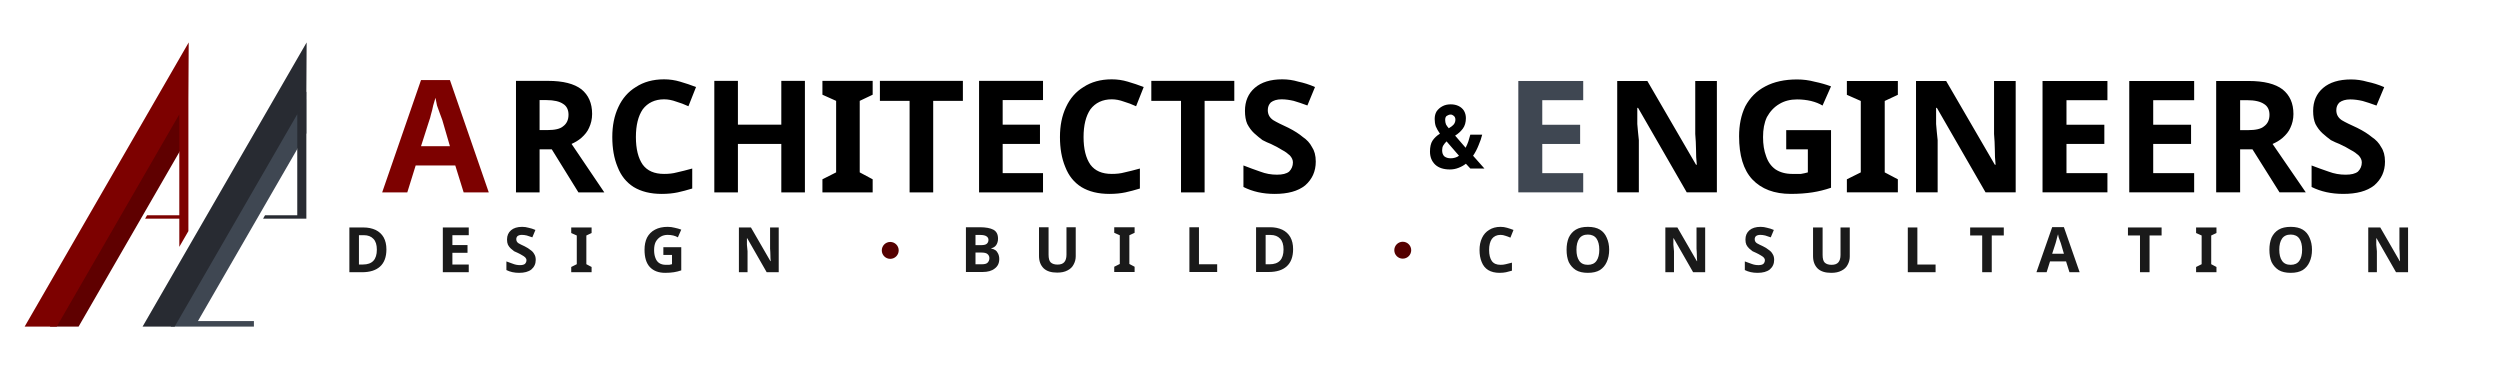
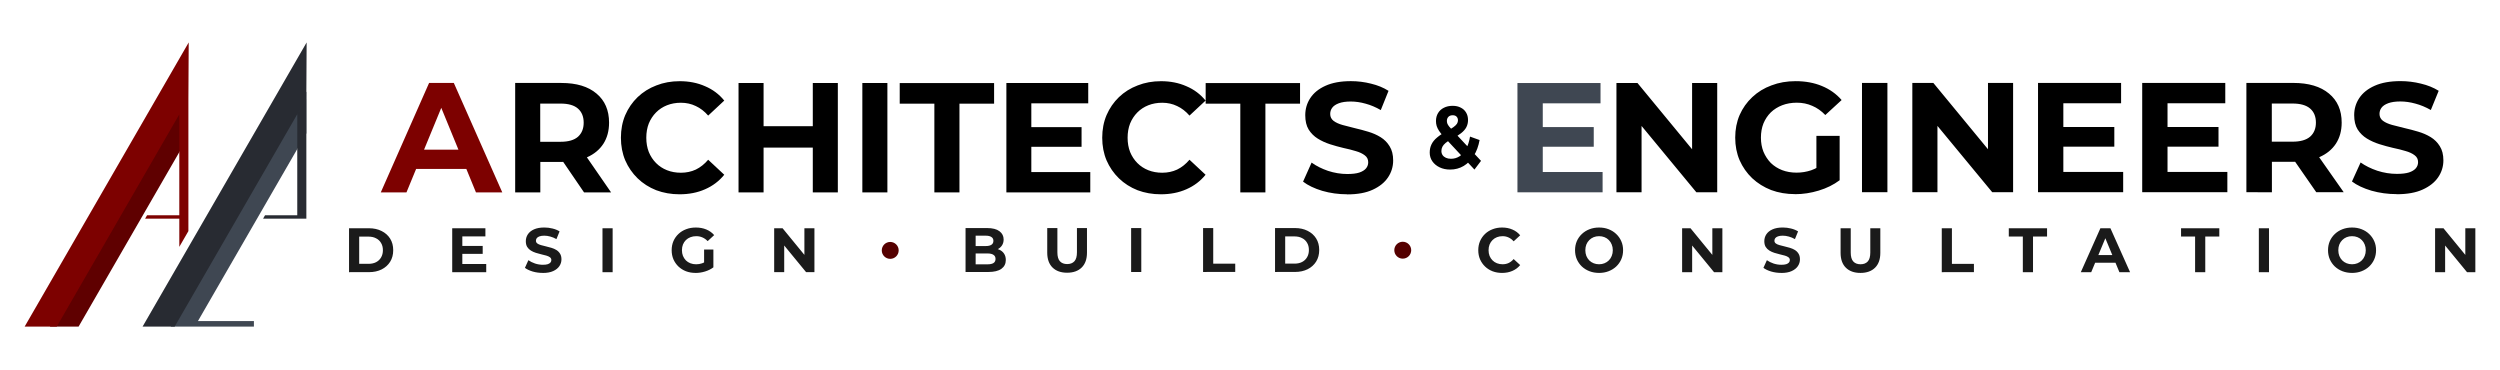
<svg xmlns="http://www.w3.org/2000/svg" width="210mm" height="31mm" viewBox="0 0 210 31" version="1.1" id="svg1" xml:space="preserve">
  <defs id="defs1" />
  <g id="g12" transform="matrix(1.659358,0,0,1.659357,-131.3307,-62.18175)">
    <g id="g1" transform="matrix(0.04677917,0,0,0.04677917,72.11738,35.11957)" style="display:inline">
      <g id="layer1-8" style="display:inline" transform="translate(104.4531,25.97731)">
        <g id="g5" transform="matrix(1.250638,0,0,1.250638,-62.65939,-62.65939)">
          <path style="fill:#5f0000;fill-opacity:1;stroke-width:0.265" d="m 129.901,352.175 h 24.799 l 87.763,-152.01 v -43.38 z" id="path5" />
          <path id="path3" style="display:inline;fill:#7d0100;fill-opacity:1;stroke-width:0.265" d="M 250,106.282 108.034,352.175 h 27.771 L 241.853,168.495 v 87.339 h -27.889 l -1.694,2.934 h 29.592 v 24.396 l 7.864,-13.62 V 154.86 Z" />
        </g>
        <g id="g8" transform="matrix(1.250638,0,0,1.250638,-62.65939,-62.65939)">
          <path id="path8" style="display:inline;fill:#3f4752;fill-opacity:1;stroke-width:0.346" d="M 351.8,148.841 234.421,352.175 h 3.425 17.369 51.2 v -4.801 h -48.428 l 93.813,-162.489 z" />
          <path id="path4-5" style="display:inline;fill:#282b32;fill-opacity:1;stroke-width:0.265" d="M 352.041,106.282 210.075,352.175 h 27.771 L 351.766,154.86 Z m -0.241,48.578 -7.872,13.607 v 87.366 h -27.889 l -1.694,2.934 h 25.606 3.986 7.864 z" />
        </g>
      </g>
    </g>
    <g id="g2" transform="matrix(0.993938,0,0,0.9311547,23.42179,4.805425)" style="display:inline">
+       <path style="font-weight:bold;font-size:4.327px;font-family:Montserrat;-inkscape-font-specification:'Montserrat Bold';letter-spacing:-0.032px;stroke-width:0.361" d="m 145.671,39.888 -1.761,-1.636 q -0.151,-0.138 -0.242,-0.26 -0.091,-0.121 -0.134,-0.238 -0.039,-0.117 -0.039,-0.242 0,-0.221 0.117,-0.389 0.117,-0.169 0.329,-0.26 0.212,-0.095 0.498,-0.095 0.264,0 0.454,0.087 0.195,0.082 0.303,0.238 0.112,0.156 0.112,0.372 0,0.19 -0.095,0.35 -0.095,0.156 -0.299,0.294 -0.199,0.138 -0.524,0.281 -0.221,0.1 -0.35,0.195 -0.125,0.091 -0.182,0.186 -0.056,0.095 -0.056,0.212 0,0.108 0.065,0.195 0.069,0.087 0.19,0.134 0.121,0.048 0.286,0.048 0.264,0 0.485,-0.121 0.221,-0.125 0.372,-0.368 0.156,-0.247 0.221,-0.597 l 0.541,0.169 q -0.091,0.441 -0.325,0.766 -0.234,0.325 -0.575,0.502 -0.342,0.177 -0.766,0.177 -0.333,0 -0.593,-0.108 -0.26,-0.108 -0.411,-0.294 -0.151,-0.186 -0.151,-0.428 0,-0.225 0.1,-0.402 0.1,-0.182 0.316,-0.337 0.216,-0.16 0.55,-0.312 0.242,-0.112 0.381,-0.199 0.138,-0.087 0.195,-0.164 0.056,-0.082 0.056,-0.164 0,-0.112 -0.078,-0.182 -0.074,-0.069 -0.221,-0.069 -0.156,0 -0.242,0.078 -0.086,0.078 -0.086,0.199 0,0.065 0.026,0.13 0.026,0.061 0.1,0.143 0.074,0.078 0.208,0.203 l 1.597,1.48 z" id="text7" transform="scale(0.900371,1.110653)" aria-label="&amp;" />
      <g id="g9" transform="matrix(2.481616,0,0,2.675547,-149.3197,-72.18268)">
-         <text xml:space="preserve" style="font-style:normal;font-variant:normal;font-weight:bold;font-stretch:normal;font-size:3.175px;font-family:Montserrat;-inkscape-font-specification:'Montserrat Bold';text-align:start;letter-spacing:-0.024px;writing-mode:lr-tb;direction:ltr;text-anchor:start;white-space:pre;inline-size:0;fill:#7d0100;fill-opacity:1;stroke-width:0.265" x="90.606" y="44" id="text5">
-           <tspan id="tspan5" style="font-style:normal;font-variant:normal;font-weight:bold;font-stretch:normal;font-family:Montserrat;-inkscape-font-specification:'Montserrat Bold';fill:#7d0100;fill-opacity:1;stroke-width:0.265" x="90.606" y="44">A</tspan>
-         </text>
-         <text xml:space="preserve" style="font-size:3.175px;text-align:start;letter-spacing:-0.024px;writing-mode:lr-tb;direction:ltr;text-anchor:start;fill:#7d0100;fill-opacity:1;stroke-width:0.265" x="93.071" y="44" id="text6">
-           <tspan id="tspan6" style="font-style:normal;font-variant:normal;font-weight:bold;font-stretch:normal;font-family:Montserrat;-inkscape-font-specification:'Montserrat Bold';fill:#000000;stroke-width:0.265" x="93.071" y="44">RCHITECTS</tspan>
-         </text>
+         <path d="m 90.577,44 0.991,-2.223 h 0.508 l 0.994,2.223 h -0.54 l -0.813,-1.962 h 0.203 l -0.816,1.962 z m 0.495,-0.476 0.137,-0.391 h 1.143 l 0.14,0.391 z" id="text5" style="font-weight:bold;font-size:3.175px;font-family:Montserrat;-inkscape-font-specification:'Montserrat Bold';letter-spacing:-0.024px;white-space:pre;fill:#7d0100;stroke-width:0.265" aria-label="A" />
+         <path style="font-weight:bold;font-size:3.175px;font-family:Montserrat;-inkscape-font-specification:'Montserrat Bold';letter-spacing:-0.024px;stroke-width:0.265" d="m 93.335,44 v -2.223 h 0.949 q 0.464,0 0.721,0.216 0.257,0.213 0.257,0.591 0,0.248 -0.117,0.429 -0.117,0.178 -0.333,0.273 -0.216,0.095 -0.514,0.095 h -0.676 l 0.229,-0.225 v 0.845 z m 1.413,0 -0.556,-0.806 h 0.549 l 0.562,0.806 z m -0.899,-0.787 -0.229,-0.241 h 0.648 q 0.238,0 0.356,-0.102 0.117,-0.105 0.117,-0.286 0,-0.184 -0.117,-0.286 -0.117,-0.102 -0.356,-0.102 h -0.648 l 0.229,-0.244 z m 2.859,0.826 q -0.257,0 -0.479,-0.083 -0.219,-0.086 -0.381,-0.241 -0.162,-0.156 -0.254,-0.365 -0.089,-0.21 -0.089,-0.46 0,-0.251 0.089,-0.46 0.092,-0.21 0.254,-0.365 0.165,-0.156 0.384,-0.238 0.219,-0.086 0.479,-0.086 0.289,0 0.521,0.102 0.235,0.098 0.394,0.292 l -0.33,0.305 q -0.114,-0.13 -0.254,-0.194 -0.14,-0.067 -0.305,-0.067 -0.156,0 -0.286,0.051 -0.13,0.051 -0.225,0.146 -0.095,0.095 -0.149,0.225 -0.051,0.13 -0.051,0.289 0,0.159 0.051,0.289 0.054,0.13 0.149,0.225 0.095,0.095 0.225,0.146 0.13,0.051 0.286,0.051 0.165,0 0.305,-0.064 0.14,-0.067 0.254,-0.2 l 0.33,0.305 q -0.159,0.194 -0.394,0.295 -0.232,0.102 -0.524,0.102 z m 2.735,-0.038 v -2.223 h 0.514 v 2.223 z m -1.524,0 v -2.223 h 0.514 v 2.223 z m 0.476,-0.911 v -0.435 h 1.086 v 0.435 z m 2.065,0.911 v -2.223 h 0.514 v 2.223 z m 1.478,0 v -1.803 h -0.711 v -0.419 h 1.937 v 0.419 h -0.711 v 1.803 z m 1.478,0 v -2.223 h 1.68 v 0.413 h -1.168 v 1.397 h 1.21 v 0.413 z m 0.473,-0.927 v -0.4 h 1.07 v 0.4 z m 2.697,0.965 q -0.257,0 -0.479,-0.083 -0.219,-0.086 -0.381,-0.241 -0.162,-0.156 -0.254,-0.365 -0.089,-0.21 -0.089,-0.46 0,-0.251 0.089,-0.46 0.092,-0.21 0.254,-0.365 0.165,-0.156 0.384,-0.238 0.219,-0.086 0.479,-0.086 0.289,0 0.521,0.102 0.235,0.098 0.394,0.292 l -0.33,0.305 q -0.114,-0.13 -0.254,-0.194 -0.14,-0.067 -0.305,-0.067 -0.156,0 -0.286,0.051 -0.13,0.051 -0.225,0.146 -0.095,0.095 -0.149,0.225 -0.051,0.13 -0.051,0.289 0,0.159 0.051,0.289 0.054,0.13 0.149,0.225 0.095,0.095 0.225,0.146 0.13,0.051 0.286,0.051 0.165,0 0.305,-0.064 0.14,-0.067 0.254,-0.2 l 0.33,0.305 q -0.159,0.194 -0.394,0.295 -0.232,0.102 -0.524,0.102 z m 1.631,-0.038 v -1.803 h -0.711 v -0.419 h 1.937 v 0.419 h -0.711 v 1.803 z m 2.193,0.038 q -0.267,0 -0.511,-0.07 -0.244,-0.073 -0.394,-0.187 l 0.175,-0.387 q 0.143,0.102 0.337,0.168 0.197,0.064 0.397,0.064 0.152,0 0.244,-0.029 0.095,-0.032 0.14,-0.086 0.044,-0.054 0.044,-0.124 0,-0.089 -0.07,-0.14 -0.07,-0.054 -0.184,-0.086 -0.114,-0.035 -0.254,-0.064 -0.137,-0.032 -0.276,-0.076 -0.137,-0.044 -0.251,-0.114 -0.114,-0.07 -0.187,-0.184 -0.07,-0.114 -0.07,-0.292 0,-0.191 0.102,-0.346 0.105,-0.159 0.311,-0.251 0.21,-0.095 0.524,-0.095 0.21,0 0.413,0.051 0.203,0.048 0.359,0.146 l -0.159,0.391 q -0.156,-0.089 -0.311,-0.13 -0.156,-0.044 -0.305,-0.044 -0.149,0 -0.244,0.035 -0.095,0.035 -0.137,0.092 -0.041,0.054 -0.041,0.127 0,0.086 0.07,0.14 0.07,0.051 0.184,0.083 0.114,0.032 0.251,0.064 0.14,0.032 0.276,0.073 0.14,0.041 0.254,0.111 0.114,0.07 0.184,0.184 0.073,0.114 0.073,0.289 0,0.187 -0.105,0.343 -0.105,0.156 -0.314,0.251 -0.206,0.095 -0.524,0.095 z" id="text6" aria-label="RCHITECTS" />
      </g>
      <g id="g10" transform="matrix(2.518352,0,0,2.672523,-92.14738,-112.587)">
-         <text xml:space="preserve" style="font-size:3.175px;text-align:start;letter-spacing:-0.024px;writing-mode:lr-tb;direction:ltr;text-anchor:start;fill:#3f4752;fill-opacity:1;stroke-width:0.265" x="89.278" y="59.167" id="text8">
-           <tspan id="tspan8" style="font-style:normal;font-variant:normal;font-weight:bold;font-stretch:normal;font-family:Montserrat;-inkscape-font-specification:'Montserrat Bold';fill:#3f4752;fill-opacity:1;stroke-width:0.265" x="89.278" y="59.167">E</tspan>
-         </text>
-         <text xml:space="preserve" style="font-size:3.175px;text-align:start;letter-spacing:-0.024px;writing-mode:lr-tb;direction:ltr;text-anchor:start;fill:#3f4752;fill-opacity:1;stroke-width:0.265" x="91.279" y="59.166" id="text9">
-           <tspan id="tspan9" style="font-style:normal;font-variant:normal;font-weight:bold;font-stretch:normal;font-family:Montserrat;-inkscape-font-specification:'Montserrat Bold';fill:#000000;stroke-width:0.265" x="91.279" y="59.166">NGINEERS</tspan>
-         </text>
+         <path style="font-weight:bold;font-size:3.175px;font-family:Montserrat;-inkscape-font-specification:'Montserrat Bold';letter-spacing:-0.024px;fill:#3f4752;stroke-width:0.265" d="m 89.541,59.167 v -2.223 h 1.68 v 0.413 h -1.168 v 1.397 h 1.21 v 0.413 z m 0.473,-0.927 v -0.4 h 1.07 v 0.4 z" id="text8" aria-label="E" />
+         <path style="font-weight:bold;font-size:3.175px;font-family:Montserrat;-inkscape-font-specification:'Montserrat Bold';letter-spacing:-0.024px;stroke-width:0.265" d="m 91.543,59.166 v -2.223 h 0.425 l 1.311,1.6 h -0.206 v -1.6 h 0.508 v 2.223 h -0.422 l -1.314,-1.6 h 0.206 v 1.6 z m 3.615,0.038 q -0.264,0 -0.486,-0.083 -0.219,-0.086 -0.384,-0.241 -0.162,-0.156 -0.254,-0.365 -0.089,-0.21 -0.089,-0.46 0,-0.251 0.089,-0.46 0.092,-0.21 0.257,-0.365 0.165,-0.156 0.387,-0.238 0.222,-0.086 0.489,-0.086 0.295,0 0.53,0.098 0.238,0.098 0.4,0.286 l -0.33,0.305 q -0.121,-0.127 -0.264,-0.187 -0.143,-0.064 -0.311,-0.064 -0.162,0 -0.295,0.051 -0.133,0.051 -0.232,0.146 -0.095,0.095 -0.149,0.225 -0.051,0.13 -0.051,0.289 0,0.156 0.051,0.286 0.054,0.13 0.149,0.229 0.098,0.095 0.229,0.146 0.133,0.051 0.292,0.051 0.152,0 0.295,-0.048 0.146,-0.051 0.283,-0.168 l 0.292,0.371 q -0.181,0.137 -0.422,0.21 -0.238,0.073 -0.476,0.073 z m 0.899,-0.283 -0.47,-0.067 v -0.835 h 0.47 z m 0.452,0.244 v -2.223 h 0.514 v 2.223 z m 1.018,0 v -2.223 h 0.425 l 1.311,1.6 h -0.206 v -1.6 h 0.508 v 2.223 h -0.422 l -1.314,-1.6 h 0.206 v 1.6 z m 2.542,0 v -2.223 h 1.68 v 0.413 h -1.168 v 1.397 h 1.21 v 0.413 z m 0.473,-0.927 v -0.4 h 1.07 v 0.4 z m 1.634,0.927 v -2.223 h 1.68 v 0.413 h -1.168 v 1.397 h 1.21 v 0.413 z m 0.473,-0.927 v -0.4 h 1.07 v 0.4 z m 1.634,0.927 v -2.223 h 0.949 q 0.464,0 0.721,0.216 0.257,0.213 0.257,0.591 0,0.248 -0.117,0.429 -0.117,0.178 -0.333,0.273 -0.216,0.095 -0.514,0.095 h -0.676 l 0.229,-0.225 v 0.845 z m 1.413,0 -0.556,-0.806 h 0.549 l 0.562,0.806 z m -0.899,-0.787 -0.229,-0.241 h 0.648 q 0.238,0 0.356,-0.102 0.117,-0.105 0.117,-0.286 0,-0.184 -0.117,-0.286 -0.117,-0.102 -0.356,-0.102 h -0.648 l 0.229,-0.244 z m 2.526,0.826 q -0.267,0 -0.511,-0.07 -0.244,-0.073 -0.394,-0.187 l 0.175,-0.387 q 0.143,0.102 0.337,0.168 0.197,0.064 0.397,0.064 0.152,0 0.244,-0.029 0.095,-0.032 0.14,-0.086 0.044,-0.054 0.044,-0.124 0,-0.089 -0.07,-0.14 -0.07,-0.054 -0.184,-0.086 -0.114,-0.035 -0.254,-0.064 -0.137,-0.032 -0.276,-0.076 -0.137,-0.044 -0.251,-0.114 -0.114,-0.07 -0.187,-0.184 -0.07,-0.114 -0.07,-0.292 0,-0.191 0.102,-0.346 0.105,-0.159 0.311,-0.251 0.21,-0.095 0.524,-0.095 0.21,0 0.413,0.051 0.203,0.048 0.359,0.146 l -0.159,0.391 q -0.156,-0.089 -0.311,-0.13 -0.156,-0.044 -0.305,-0.044 -0.149,0 -0.244,0.035 -0.095,0.035 -0.137,0.092 -0.041,0.054 -0.041,0.127 0,0.086 0.07,0.14 0.07,0.051 0.184,0.083 0.114,0.032 0.251,0.064 0.14,0.032 0.276,0.073 0.14,0.041 0.254,0.111 0.114,0.07 0.184,0.184 0.073,0.114 0.073,0.289 0,0.187 -0.105,0.343 -0.105,0.156 -0.314,0.251 -0.206,0.095 -0.524,0.095 z" id="text9" aria-label="NGINEERS" />
      </g>
-       <text xml:space="preserve" style="display:inline;font-size:4.327px;text-align:start;letter-spacing:-0.032px;writing-mode:lr-tb;direction:ltr;text-anchor:start;fill:#000000;fill-opacity:1;stroke-width:0.361" x="142.984" y="39.836" id="text7" transform="scale(0.900371,1.110653)">
-         <tspan id="tspan7" style="font-style:normal;font-variant:normal;font-weight:bold;font-stretch:normal;font-family:Montserrat;-inkscape-font-specification:'Montserrat Bold';stroke-width:0.361" x="142.984" y="39.836">&amp;</tspan>
-       </text>
    </g>
    <g id="g11" transform="translate(0.4175163)">
-       <text xml:space="preserve" style="font-style:normal;font-variant:normal;font-weight:bold;font-stretch:normal;font-size:3.175px;font-family:Montserrat;-inkscape-font-specification:'Montserrat Bold';text-align:start;letter-spacing:-0.024px;writing-mode:lr-tb;direction:ltr;text-anchor:start;fill:#1a1a1a;stroke-width:0.265" x="96.133" y="51.251" id="text4">
-         <tspan id="tspan4" style="font-weight:bold;fill:#1a1a1a;stroke-width:0.265" x="96.133" y="51.251">D   E  S  I   G   N</tspan>
-       </text>
-       <text xml:space="preserve" style="font-style:normal;font-variant:normal;font-weight:bold;font-stretch:normal;font-size:3.175px;font-family:Montserrat;-inkscape-font-specification:'Montserrat Bold';text-align:start;letter-spacing:-0.024px;writing-mode:lr-tb;direction:ltr;text-anchor:start;fill:#1a1a1a;stroke-width:0.265" x="127.342" y="51.241" id="text10">
-         <tspan id="tspan10" style="font-weight:bold;stroke-width:0.265" x="127.342" y="51.241">B  U  I   L  D</tspan>
-       </text>
-       <text xml:space="preserve" style="font-style:normal;font-variant:normal;font-weight:bold;font-stretch:normal;font-size:3.175px;font-family:Montserrat;-inkscape-font-specification:'Montserrat Bold';text-align:start;letter-spacing:-0.024px;writing-mode:lr-tb;direction:ltr;text-anchor:start;fill:#1a1a1a;stroke-width:0.265" x="153.437" y="51.251" id="text11">
-         <tspan id="tspan11" style="font-weight:bold;stroke-width:0.265" x="153.437" y="51.251">C   O   N  S  U   L  T  A   T  I   O   N</tspan>
-       </text>
-       <circle style="fill:#550000;stroke-width:0.083" id="path11" cx="123.794" cy="50.149" r="0.428" />
-       <circle style="fill:#550000;stroke-width:0.083" id="path11-5" cx="149.738" cy="50.139" r="0.428" />
+       <path d="m 96.397,51.251 v -2.223 h 1.01 q 0.362,0 0.638,0.14 0.276,0.137 0.432,0.384 0.156,0.248 0.156,0.587 0,0.337 -0.156,0.587 -0.156,0.248 -0.432,0.387 -0.276,0.137 -0.638,0.137 z m 0.514,-0.422 h 0.47 q 0.222,0 0.384,-0.083 0.165,-0.086 0.254,-0.241 0.092,-0.156 0.092,-0.365 0,-0.213 -0.092,-0.365 -0.089,-0.156 -0.254,-0.238 -0.162,-0.086 -0.384,-0.086 h -0.47 z m 4.709,0.422 v -2.223 h 1.68 v 0.413 h -1.168 v 1.397 h 1.21 v 0.413 z m 0.473,-0.927 v -0.4 h 1.07 v 0.4 z m 4.113,0.965 q -0.267,0 -0.511,-0.07 -0.244,-0.073 -0.394,-0.187 l 0.175,-0.387 q 0.143,0.102 0.337,0.168 0.197,0.064 0.397,0.064 0.152,0 0.244,-0.029 0.095,-0.032 0.14,-0.086 0.044,-0.054 0.044,-0.124 0,-0.089 -0.07,-0.14 -0.07,-0.054 -0.184,-0.086 -0.114,-0.035 -0.254,-0.064 -0.137,-0.032 -0.276,-0.076 -0.137,-0.044 -0.251,-0.114 -0.114,-0.07 -0.187,-0.184 -0.07,-0.114 -0.07,-0.292 0,-0.191 0.102,-0.346 0.105,-0.159 0.311,-0.251 0.21,-0.095 0.524,-0.095 0.21,0 0.413,0.051 0.203,0.048 0.359,0.146 l -0.159,0.391 q -0.156,-0.089 -0.311,-0.13 -0.156,-0.044 -0.305,-0.044 -0.149,0 -0.244,0.035 -0.095,0.035 -0.137,0.092 -0.041,0.054 -0.041,0.127 0,0.086 0.07,0.14 0.07,0.051 0.184,0.083 0.114,0.032 0.251,0.064 0.14,0.032 0.276,0.073 0.14,0.041 0.254,0.111 0.114,0.07 0.184,0.184 0.073,0.114 0.073,0.289 0,0.187 -0.105,0.343 -0.105,0.156 -0.314,0.251 -0.206,0.095 -0.524,0.095 z m 3.021,-0.038 v -2.223 h 0.514 v 2.223 z m 4.715,0.038 q -0.264,0 -0.486,-0.083 -0.219,-0.086 -0.384,-0.241 -0.162,-0.156 -0.254,-0.365 -0.089,-0.21 -0.089,-0.46 0,-0.251 0.089,-0.46 0.092,-0.21 0.257,-0.365 0.165,-0.156 0.387,-0.238 0.222,-0.086 0.489,-0.086 0.295,0 0.53,0.098 0.238,0.098 0.4,0.286 l -0.33,0.305 q -0.121,-0.127 -0.264,-0.187 -0.143,-0.064 -0.311,-0.064 -0.162,0 -0.295,0.051 -0.133,0.051 -0.232,0.146 -0.095,0.095 -0.149,0.225 -0.051,0.13 -0.051,0.289 0,0.156 0.051,0.286 0.054,0.13 0.149,0.229 0.098,0.095 0.229,0.146 0.133,0.051 0.292,0.051 0.152,0 0.295,-0.048 0.146,-0.051 0.283,-0.168 l 0.292,0.371 q -0.181,0.137 -0.422,0.21 -0.238,0.073 -0.476,0.073 z m 0.899,-0.283 -0.47,-0.067 v -0.835 h 0.47 z m 3.077,0.244 v -2.223 h 0.425 l 1.311,1.6 h -0.206 v -1.6 h 0.508 v 2.223 h -0.422 l -1.314,-1.6 h 0.206 v 1.6 z" id="text4" style="font-weight:bold;font-size:3.175px;font-family:Montserrat;-inkscape-font-specification:'Montserrat Bold';letter-spacing:-0.024px;fill:#1a1a1a;stroke-width:0.265" aria-label="D   E  S  I   G   N" />
+       <path d="m 127.606,51.241 v -2.223 h 1.086 q 0.419,0 0.629,0.159 0.213,0.159 0.213,0.419 0,0.175 -0.086,0.305 -0.086,0.127 -0.235,0.197 -0.149,0.07 -0.343,0.07 l 0.06,-0.13 q 0.21,0 0.371,0.07 0.162,0.067 0.251,0.2 0.092,0.133 0.092,0.327 0,0.286 -0.225,0.448 -0.225,0.159 -0.664,0.159 z m 0.511,-0.387 h 0.6 q 0.2,0 0.302,-0.064 0.105,-0.067 0.105,-0.21 0,-0.14 -0.105,-0.206 -0.102,-0.07 -0.302,-0.07 h -0.638 v -0.375 h 0.549 q 0.187,0 0.286,-0.064 0.102,-0.067 0.102,-0.2 0,-0.13 -0.102,-0.194 -0.098,-0.067 -0.286,-0.067 h -0.511 z m 4.631,0.425 q -0.473,0 -0.74,-0.264 -0.267,-0.264 -0.267,-0.752 v -1.245 h 0.514 v 1.226 q 0,0.318 0.13,0.457 0.13,0.14 0.365,0.14 0.235,0 0.365,-0.14 0.13,-0.14 0.13,-0.457 v -1.226 h 0.508 v 1.245 q 0,0.489 -0.267,0.752 -0.267,0.264 -0.74,0.264 z m 3.24,-0.038 v -2.223 h 0.514 v 2.223 z m 3.642,0 v -2.223 h 0.514 v 1.803 h 1.114 v 0.419 z m 3.643,0 v -2.223 h 1.01 q 0.362,0 0.638,0.14 0.276,0.137 0.432,0.384 0.156,0.248 0.156,0.587 0,0.337 -0.156,0.587 -0.156,0.248 -0.432,0.387 -0.276,0.137 -0.638,0.137 z m 0.514,-0.422 h 0.47 q 0.222,0 0.384,-0.083 0.165,-0.086 0.254,-0.241 0.092,-0.156 0.092,-0.365 0,-0.213 -0.092,-0.365 -0.089,-0.156 -0.254,-0.238 -0.162,-0.086 -0.384,-0.086 h -0.47 z" id="text10" style="font-weight:bold;font-size:3.175px;font-family:Montserrat;-inkscape-font-specification:'Montserrat Bold';letter-spacing:-0.024px;fill:#1a1a1a;stroke-width:0.265" aria-label="B  U  I   L  D" />
+       <path d="m 154.764,51.289 q -0.257,0 -0.479,-0.083 -0.219,-0.086 -0.381,-0.241 -0.162,-0.156 -0.254,-0.365 -0.089,-0.21 -0.089,-0.46 0,-0.251 0.089,-0.46 0.092,-0.21 0.254,-0.365 0.165,-0.156 0.384,-0.238 0.219,-0.086 0.479,-0.086 0.289,0 0.521,0.102 0.235,0.098 0.394,0.292 l -0.33,0.305 q -0.114,-0.13 -0.254,-0.194 -0.14,-0.067 -0.305,-0.067 -0.156,0 -0.286,0.051 -0.13,0.051 -0.225,0.146 -0.095,0.095 -0.149,0.225 -0.051,0.13 -0.051,0.289 0,0.159 0.051,0.289 0.054,0.13 0.149,0.225 0.095,0.095 0.225,0.146 0.13,0.051 0.286,0.051 0.165,0 0.305,-0.064 0.14,-0.067 0.254,-0.2 l 0.33,0.305 q -0.159,0.194 -0.394,0.295 -0.232,0.102 -0.524,0.102 z m 4.915,0 q -0.264,0 -0.489,-0.086 -0.222,-0.086 -0.387,-0.241 -0.162,-0.156 -0.254,-0.365 -0.089,-0.21 -0.089,-0.457 0,-0.248 0.089,-0.457 0.092,-0.21 0.257,-0.365 0.165,-0.156 0.387,-0.241 0.222,-0.086 0.483,-0.086 0.264,0 0.483,0.086 0.222,0.086 0.384,0.241 0.165,0.156 0.257,0.365 0.092,0.206 0.092,0.457 0,0.248 -0.092,0.46 -0.092,0.21 -0.257,0.365 -0.162,0.152 -0.384,0.238 -0.219,0.086 -0.479,0.086 z m -0.003,-0.438 q 0.149,0 0.273,-0.051 0.127,-0.051 0.222,-0.146 0.095,-0.095 0.146,-0.225 0.054,-0.13 0.054,-0.289 0,-0.159 -0.054,-0.289 -0.051,-0.13 -0.146,-0.225 -0.092,-0.095 -0.219,-0.146 -0.127,-0.051 -0.276,-0.051 -0.149,0 -0.276,0.051 -0.124,0.051 -0.219,0.146 -0.095,0.095 -0.149,0.225 -0.051,0.13 -0.051,0.289 0,0.156 0.051,0.289 0.054,0.13 0.146,0.225 0.095,0.095 0.222,0.146 0.127,0.051 0.276,0.051 z m 4.204,0.4 v -2.223 h 0.425 l 1.311,1.6 h -0.206 v -1.6 h 0.508 v 2.223 h -0.422 l -1.314,-1.6 h 0.206 v 1.6 z m 5.021,0.038 q -0.267,0 -0.511,-0.07 -0.244,-0.073 -0.394,-0.187 l 0.175,-0.387 q 0.143,0.102 0.337,0.168 0.197,0.064 0.397,0.064 0.152,0 0.244,-0.029 0.095,-0.032 0.14,-0.086 0.044,-0.054 0.044,-0.124 0,-0.089 -0.07,-0.14 -0.07,-0.054 -0.184,-0.086 -0.114,-0.035 -0.254,-0.064 -0.137,-0.032 -0.276,-0.076 -0.137,-0.044 -0.251,-0.114 -0.114,-0.07 -0.187,-0.184 -0.07,-0.114 -0.07,-0.292 0,-0.191 0.102,-0.346 0.105,-0.159 0.311,-0.251 0.21,-0.095 0.524,-0.095 0.21,0 0.413,0.051 0.203,0.048 0.359,0.146 l -0.159,0.391 q -0.156,-0.089 -0.311,-0.13 -0.156,-0.044 -0.305,-0.044 -0.149,0 -0.244,0.035 -0.095,0.035 -0.137,0.092 -0.041,0.054 -0.041,0.127 0,0.086 0.07,0.14 0.07,0.051 0.184,0.083 0.114,0.032 0.251,0.064 0.14,0.032 0.276,0.073 0.14,0.041 0.254,0.111 0.114,0.07 0.184,0.184 0.073,0.114 0.073,0.289 0,0.187 -0.105,0.343 -0.105,0.156 -0.314,0.251 -0.206,0.095 -0.524,0.095 z m 4.008,0 q -0.473,0 -0.74,-0.264 -0.267,-0.264 -0.267,-0.752 v -1.245 h 0.514 v 1.226 q 0,0.318 0.13,0.457 0.13,0.14 0.365,0.14 0.235,0 0.365,-0.14 0.13,-0.14 0.13,-0.457 v -1.226 h 0.508 v 1.245 q 0,0.489 -0.267,0.752 -0.267,0.264 -0.74,0.264 z m 4.115,-0.038 v -2.223 h 0.514 v 1.803 h 1.114 v 0.419 z m 4.104,0 v -1.803 h -0.711 v -0.419 h 1.937 v 0.419 h -0.711 v 1.803 z m 2.935,0 0.991,-2.223 h 0.508 l 0.994,2.223 H 186.016 l -0.813,-1.962 h 0.203 l -0.816,1.962 z m 0.495,-0.476 0.137,-0.391 h 1.143 l 0.14,0.391 z m 5.29,0.476 v -1.803 h -0.711 v -0.419 h 1.937 v 0.419 h -0.711 v 1.803 z m 3.227,0 v -2.223 h 0.514 v 2.223 z m 4.721,0.038 q -0.264,0 -0.489,-0.086 -0.222,-0.086 -0.387,-0.241 -0.162,-0.156 -0.254,-0.365 -0.089,-0.21 -0.089,-0.457 0,-0.248 0.089,-0.457 0.092,-0.21 0.257,-0.365 0.165,-0.156 0.387,-0.241 0.222,-0.086 0.483,-0.086 0.264,0 0.483,0.086 0.222,0.086 0.384,0.241 0.165,0.156 0.257,0.365 0.092,0.206 0.092,0.457 0,0.248 -0.092,0.46 -0.092,0.21 -0.257,0.365 -0.162,0.152 -0.384,0.238 -0.219,0.086 -0.479,0.086 z m -0.003,-0.438 q 0.149,0 0.273,-0.051 0.127,-0.051 0.222,-0.146 0.095,-0.095 0.146,-0.225 0.054,-0.13 0.054,-0.289 0,-0.159 -0.054,-0.289 -0.051,-0.13 -0.146,-0.225 -0.092,-0.095 -0.219,-0.146 -0.127,-0.051 -0.276,-0.051 -0.149,0 -0.276,0.051 -0.124,0.051 -0.219,0.146 -0.095,0.095 -0.149,0.225 -0.051,0.13 -0.051,0.289 0,0.156 0.051,0.289 0.054,0.13 0.146,0.225 0.095,0.095 0.222,0.146 0.127,0.051 0.276,0.051 z m 4.204,0.4 v -2.223 h 0.425 l 1.311,1.6 h -0.206 v -1.6 h 0.508 v 2.223 h -0.422 l -1.314,-1.6 h 0.206 v 1.6 z" id="text11" style="font-weight:bold;font-size:3.175px;font-family:Montserrat;-inkscape-font-specification:'Montserrat Bold';letter-spacing:-0.024px;fill:#1a1a1a;stroke-width:0.265" aria-label="C   O   N  S  U   L  T  A   T  I   O   N" />
+       <path id="path11" style="fill:#550000;stroke-width:0.083" d="m 124.221,50.149 a 0.428,0.428 0 0 1 -0.428,0.428 0.428,0.428 0 0 1 -0.428,-0.428 0.428,0.428 0 0 1 0.428,-0.428 0.428,0.428 0 0 1 0.428,0.428 z" />
+       <path id="path11-5" style="fill:#550000;stroke-width:0.083" d="m 150.166,50.139 a 0.428,0.428 0 0 1 -0.428,0.428 0.428,0.428 0 0 1 -0.428,-0.428 0.428,0.428 0 0 1 0.428,-0.428 0.428,0.428 0 0 1 0.428,0.428 z" />
    </g>
  </g>
</svg>
